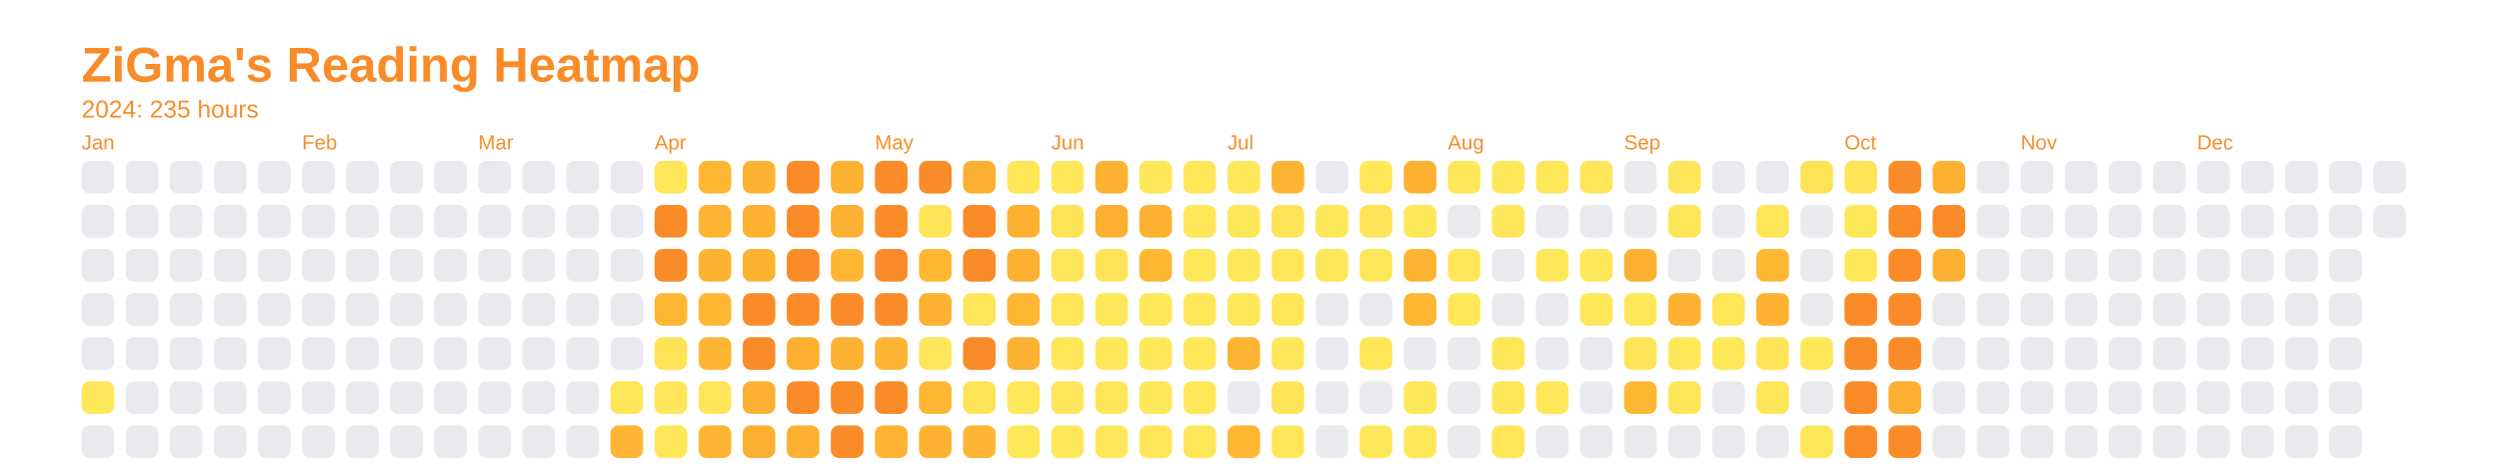
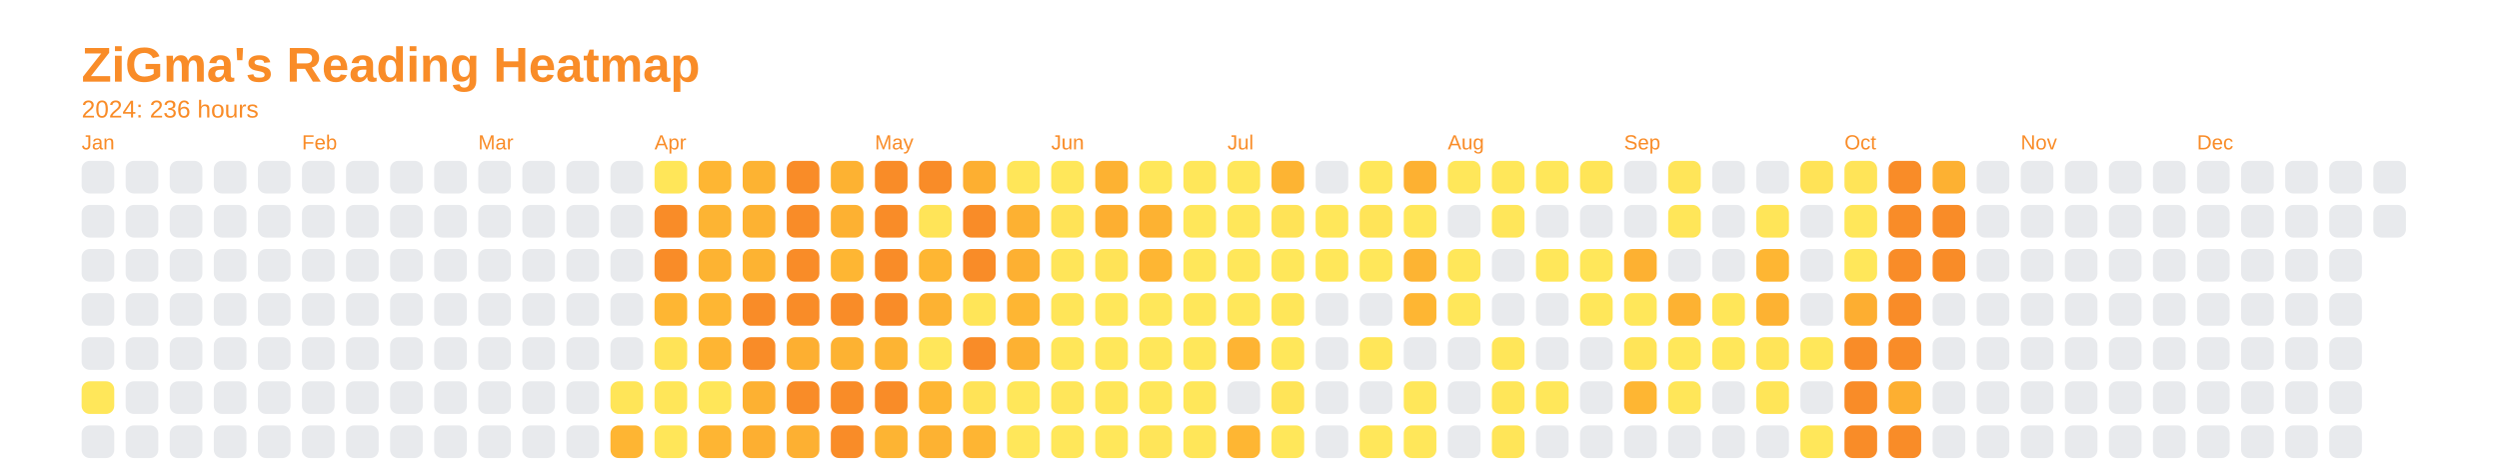
<svg xmlns="http://www.w3.org/2000/svg" baseProfile="full" height="57.5mm" version="1.1" viewBox="0,0,306.2,57.5" width="306.2mm">
  <defs />
  <rect fill="none" height="57.5" width="306.2" x="0" y="0" />
  <text fill="#f98c28" style="font-size:6px; font-family:Arial; font-weight:bold;" x="10" y="10">ZiGma's Reading Heatmap</text>
-   <text fill="#f98c28" style="font-size:3px; font-family:Arial;" x="10" y="14.4">2024: 235 hours</text>
+   <text fill="#f98c28" style="font-size:3px; font-family:Arial;" x="10" y="14.4">2024: 236 hours</text>
  <text fill="#f98c28" style="font-size:2.5px; font-family:Arial" x="10" y="18.3">Jan</text>
  <rect fill="#e8eaed" height="4" rx="1" ry="1" width="4" x="10" y="19.7" />
  <rect fill="#e8eaed" height="4" rx="1" ry="1" width="4" x="10" y="25.1" />
  <rect fill="#e8eaed" height="4" rx="1" ry="1" width="4" x="10" y="30.5" />
  <rect fill="#e8eaed" height="4" rx="1" ry="1" width="4" x="10" y="35.9" />
  <rect fill="#e8eaed" height="4" rx="1" ry="1" width="4" x="10" y="41.3" />
  <rect fill="#ffe75a" height="4" rx="1" ry="1" width="4" x="10" y="46.7" />
  <rect fill="#e8eaed" height="4" rx="1" ry="1" width="4" x="10" y="52.1" />
  <rect fill="#e8eaed" height="4" rx="1" ry="1" width="4" x="15.4" y="19.7" />
  <rect fill="#e8eaed" height="4" rx="1" ry="1" width="4" x="15.4" y="25.1" />
  <rect fill="#e8eaed" height="4" rx="1" ry="1" width="4" x="15.4" y="30.5" />
  <rect fill="#e8eaed" height="4" rx="1" ry="1" width="4" x="15.4" y="35.9" />
  <rect fill="#e8eaed" height="4" rx="1" ry="1" width="4" x="15.4" y="41.3" />
  <rect fill="#e8eaed" height="4" rx="1" ry="1" width="4" x="15.4" y="46.7" />
  <rect fill="#e8eaed" height="4" rx="1" ry="1" width="4" x="15.4" y="52.1" />
  <rect fill="#e8eaed" height="4" rx="1" ry="1" width="4" x="20.8" y="19.7" />
  <rect fill="#e8eaed" height="4" rx="1" ry="1" width="4" x="20.8" y="25.1" />
  <rect fill="#e8eaed" height="4" rx="1" ry="1" width="4" x="20.8" y="30.5" />
  <rect fill="#e8eaed" height="4" rx="1" ry="1" width="4" x="20.8" y="35.9" />
  <rect fill="#e8eaed" height="4" rx="1" ry="1" width="4" x="20.8" y="41.3" />
  <rect fill="#e8eaed" height="4" rx="1" ry="1" width="4" x="20.8" y="46.7" />
  <rect fill="#e8eaed" height="4" rx="1" ry="1" width="4" x="20.8" y="52.1" />
  <rect fill="#e8eaed" height="4" rx="1" ry="1" width="4" x="26.2" y="19.7" />
  <rect fill="#e8eaed" height="4" rx="1" ry="1" width="4" x="26.2" y="25.1" />
  <rect fill="#e8eaed" height="4" rx="1" ry="1" width="4" x="26.2" y="30.5" />
  <rect fill="#e8eaed" height="4" rx="1" ry="1" width="4" x="26.2" y="35.9" />
  <rect fill="#e8eaed" height="4" rx="1" ry="1" width="4" x="26.2" y="41.3" />
  <rect fill="#e8eaed" height="4" rx="1" ry="1" width="4" x="26.2" y="46.7" />
  <rect fill="#e8eaed" height="4" rx="1" ry="1" width="4" x="26.2" y="52.1" />
  <rect fill="#e8eaed" height="4" rx="1" ry="1" width="4" x="31.6" y="19.7" />
  <rect fill="#e8eaed" height="4" rx="1" ry="1" width="4" x="31.6" y="25.1" />
  <rect fill="#e8eaed" height="4" rx="1" ry="1" width="4" x="31.6" y="30.5" />
  <rect fill="#e8eaed" height="4" rx="1" ry="1" width="4" x="31.6" y="35.9" />
  <rect fill="#e8eaed" height="4" rx="1" ry="1" width="4" x="31.6" y="41.3" />
  <rect fill="#e8eaed" height="4" rx="1" ry="1" width="4" x="31.6" y="46.7" />
  <rect fill="#e8eaed" height="4" rx="1" ry="1" width="4" x="31.6" y="52.1" />
  <text fill="#f98c28" style="font-size:2.5px; font-family:Arial" x="37.0" y="18.3">Feb</text>
  <rect fill="#e8eaed" height="4" rx="1" ry="1" width="4" x="37.0" y="19.7" />
  <rect fill="#e8eaed" height="4" rx="1" ry="1" width="4" x="37.0" y="25.1" />
  <rect fill="#e8eaed" height="4" rx="1" ry="1" width="4" x="37.0" y="30.5" />
  <rect fill="#e8eaed" height="4" rx="1" ry="1" width="4" x="37.0" y="35.9" />
  <rect fill="#e8eaed" height="4" rx="1" ry="1" width="4" x="37.0" y="41.3" />
  <rect fill="#e8eaed" height="4" rx="1" ry="1" width="4" x="37.0" y="46.7" />
  <rect fill="#e8eaed" height="4" rx="1" ry="1" width="4" x="37.0" y="52.1" />
  <rect fill="#e8eaed" height="4" rx="1" ry="1" width="4" x="42.4" y="19.7" />
  <rect fill="#e8eaed" height="4" rx="1" ry="1" width="4" x="42.4" y="25.1" />
  <rect fill="#e8eaed" height="4" rx="1" ry="1" width="4" x="42.4" y="30.5" />
  <rect fill="#e8eaed" height="4" rx="1" ry="1" width="4" x="42.4" y="35.9" />
  <rect fill="#e8eaed" height="4" rx="1" ry="1" width="4" x="42.4" y="41.3" />
  <rect fill="#e8eaed" height="4" rx="1" ry="1" width="4" x="42.4" y="46.7" />
  <rect fill="#e8eaed" height="4" rx="1" ry="1" width="4" x="42.4" y="52.1" />
  <rect fill="#e8eaed" height="4" rx="1" ry="1" width="4" x="47.8" y="19.7" />
  <rect fill="#e8eaed" height="4" rx="1" ry="1" width="4" x="47.8" y="25.1" />
  <rect fill="#e8eaed" height="4" rx="1" ry="1" width="4" x="47.8" y="30.5" />
  <rect fill="#e8eaed" height="4" rx="1" ry="1" width="4" x="47.8" y="35.9" />
  <rect fill="#e8eaed" height="4" rx="1" ry="1" width="4" x="47.8" y="41.3" />
  <rect fill="#e8eaed" height="4" rx="1" ry="1" width="4" x="47.8" y="46.7" />
  <rect fill="#e8eaed" height="4" rx="1" ry="1" width="4" x="47.8" y="52.1" />
  <rect fill="#e8eaed" height="4" rx="1" ry="1" width="4" x="53.2" y="19.7" />
  <rect fill="#e8eaed" height="4" rx="1" ry="1" width="4" x="53.2" y="25.1" />
  <rect fill="#e8eaed" height="4" rx="1" ry="1" width="4" x="53.2" y="30.5" />
  <rect fill="#e8eaed" height="4" rx="1" ry="1" width="4" x="53.2" y="35.9" />
  <rect fill="#e8eaed" height="4" rx="1" ry="1" width="4" x="53.2" y="41.3" />
  <rect fill="#e8eaed" height="4" rx="1" ry="1" width="4" x="53.2" y="46.7" />
  <rect fill="#e8eaed" height="4" rx="1" ry="1" width="4" x="53.2" y="52.1" />
  <text fill="#f98c28" style="font-size:2.5px; font-family:Arial" x="58.6" y="18.3">Mar</text>
  <rect fill="#e8eaed" height="4" rx="1" ry="1" width="4" x="58.6" y="19.7" />
  <rect fill="#e8eaed" height="4" rx="1" ry="1" width="4" x="58.6" y="25.1" />
  <rect fill="#e8eaed" height="4" rx="1" ry="1" width="4" x="58.6" y="30.5" />
  <rect fill="#e8eaed" height="4" rx="1" ry="1" width="4" x="58.6" y="35.9" />
  <rect fill="#e8eaed" height="4" rx="1" ry="1" width="4" x="58.6" y="41.3" />
  <rect fill="#e8eaed" height="4" rx="1" ry="1" width="4" x="58.6" y="46.7" />
  <rect fill="#e8eaed" height="4" rx="1" ry="1" width="4" x="58.6" y="52.1" />
  <rect fill="#e8eaed" height="4" rx="1" ry="1" width="4" x="64" y="19.7" />
  <rect fill="#e8eaed" height="4" rx="1" ry="1" width="4" x="64" y="25.1" />
  <rect fill="#e8eaed" height="4" rx="1" ry="1" width="4" x="64" y="30.5" />
  <rect fill="#e8eaed" height="4" rx="1" ry="1" width="4" x="64" y="35.9" />
  <rect fill="#e8eaed" height="4" rx="1" ry="1" width="4" x="64" y="41.3" />
  <rect fill="#e8eaed" height="4" rx="1" ry="1" width="4" x="64" y="46.7" />
  <rect fill="#e8eaed" height="4" rx="1" ry="1" width="4" x="64" y="52.1" />
  <rect fill="#e8eaed" height="4" rx="1" ry="1" width="4" x="69.4" y="19.7" />
  <rect fill="#e8eaed" height="4" rx="1" ry="1" width="4" x="69.4" y="25.1" />
  <rect fill="#e8eaed" height="4" rx="1" ry="1" width="4" x="69.4" y="30.5" />
  <rect fill="#e8eaed" height="4" rx="1" ry="1" width="4" x="69.4" y="35.9" />
  <rect fill="#e8eaed" height="4" rx="1" ry="1" width="4" x="69.4" y="41.3" />
  <rect fill="#e8eaed" height="4" rx="1" ry="1" width="4" x="69.4" y="46.7" />
  <rect fill="#e8eaed" height="4" rx="1" ry="1" width="4" x="69.4" y="52.1" />
  <rect fill="#e8eaed" height="4" rx="1" ry="1" width="4" x="74.8" y="19.7" />
  <rect fill="#e8eaed" height="4" rx="1" ry="1" width="4" x="74.8" y="25.1" />
  <rect fill="#e8eaed" height="4" rx="1" ry="1" width="4" x="74.8" y="30.5" />
  <rect fill="#e8eaed" height="4" rx="1" ry="1" width="4" x="74.8" y="35.9" />
  <rect fill="#e8eaed" height="4" rx="1" ry="1" width="4" x="74.8" y="41.3" />
  <rect fill="#ffe558" height="4" rx="1" ry="1" width="4" x="74.8" y="46.7" />
  <rect fill="#feb533" height="4" rx="1" ry="1" width="4" x="74.8" y="52.1" />
  <text fill="#f98c28" style="font-size:2.5px; font-family:Arial" x="80.2" y="18.3">Apr</text>
  <rect fill="#ffe659" height="4" rx="1" ry="1" width="4" x="80.2" y="19.7" />
  <rect fill="#f98c28" height="4" rx="1" ry="1" width="4" x="80.2" y="25.1" />
  <rect fill="#f98c28" height="4" rx="1" ry="1" width="4" x="80.2" y="30.5" />
  <rect fill="#feb633" height="4" rx="1" ry="1" width="4" x="80.2" y="35.9" />
  <rect fill="#ffe357" height="4" rx="1" ry="1" width="4" x="80.2" y="41.3" />
  <rect fill="#ffe659" height="4" rx="1" ry="1" width="4" x="80.2" y="46.7" />
  <rect fill="#ffe659" height="4" rx="1" ry="1" width="4" x="80.2" y="52.1" />
  <rect fill="#feb633" height="4" rx="1" ry="1" width="4" x="85.6" y="19.7" />
  <rect fill="#fdb433" height="4" rx="1" ry="1" width="4" x="85.6" y="25.1" />
  <rect fill="#fdb332" height="4" rx="1" ry="1" width="4" x="85.6" y="30.5" />
  <rect fill="#feb633" height="4" rx="1" ry="1" width="4" x="85.6" y="35.9" />
  <rect fill="#feb533" height="4" rx="1" ry="1" width="4" x="85.6" y="41.3" />
  <rect fill="#ffe659" height="4" rx="1" ry="1" width="4" x="85.6" y="46.7" />
  <rect fill="#feb533" height="4" rx="1" ry="1" width="4" x="85.6" y="52.1" />
  <rect fill="#fdb332" height="4" rx="1" ry="1" width="4" x="91" y="19.7" />
  <rect fill="#fdb232" height="4" rx="1" ry="1" width="4" x="91" y="25.1" />
  <rect fill="#fdb332" height="4" rx="1" ry="1" width="4" x="91" y="30.5" />
  <rect fill="#f98c28" height="4" rx="1" ry="1" width="4" x="91" y="35.9" />
  <rect fill="#f98c28" height="4" rx="1" ry="1" width="4" x="91" y="41.3" />
  <rect fill="#fdb132" height="4" rx="1" ry="1" width="4" x="91" y="46.7" />
  <rect fill="#fdaf31" height="4" rx="1" ry="1" width="4" x="91" y="52.1" />
  <rect fill="#f98c28" height="4" rx="1" ry="1" width="4" x="96.4" y="19.7" />
  <rect fill="#f98c28" height="4" rx="1" ry="1" width="4" x="96.4" y="25.1" />
  <rect fill="#f98c28" height="4" rx="1" ry="1" width="4" x="96.4" y="30.5" />
  <rect fill="#f98c28" height="4" rx="1" ry="1" width="4" x="96.4" y="35.9" />
  <rect fill="#fdaf31" height="4" rx="1" ry="1" width="4" x="96.4" y="41.3" />
  <rect fill="#f98c28" height="4" rx="1" ry="1" width="4" x="96.4" y="46.7" />
  <rect fill="#fdb032" height="4" rx="1" ry="1" width="4" x="96.4" y="52.1" />
  <rect fill="#fdb232" height="4" rx="1" ry="1" width="4" x="101.8" y="19.7" />
  <rect fill="#fdb132" height="4" rx="1" ry="1" width="4" x="101.8" y="25.1" />
  <rect fill="#feb633" height="4" rx="1" ry="1" width="4" x="101.8" y="30.5" />
  <rect fill="#f98c28" height="4" rx="1" ry="1" width="4" x="101.8" y="35.9" />
  <rect fill="#fdb232" height="4" rx="1" ry="1" width="4" x="101.8" y="41.3" />
  <rect fill="#f98c28" height="4" rx="1" ry="1" width="4" x="101.8" y="46.7" />
  <rect fill="#f98c28" height="4" rx="1" ry="1" width="4" x="101.8" y="52.1" />
  <text fill="#f98c28" style="font-size:2.5px; font-family:Arial" x="107.2" y="18.3">May</text>
  <rect fill="#f98c28" height="4" rx="1" ry="1" width="4" x="107.2" y="19.7" />
  <rect fill="#f98c28" height="4" rx="1" ry="1" width="4" x="107.2" y="25.1" />
  <rect fill="#f98c28" height="4" rx="1" ry="1" width="4" x="107.2" y="30.5" />
  <rect fill="#f98c28" height="4" rx="1" ry="1" width="4" x="107.2" y="35.9" />
  <rect fill="#fdb433" height="4" rx="1" ry="1" width="4" x="107.2" y="41.3" />
  <rect fill="#f98c28" height="4" rx="1" ry="1" width="4" x="107.2" y="46.7" />
  <rect fill="#fdb433" height="4" rx="1" ry="1" width="4" x="107.2" y="52.1" />
  <rect fill="#f98c28" height="4" rx="1" ry="1" width="4" x="112.6" y="19.7" />
  <rect fill="#ffe458" height="4" rx="1" ry="1" width="4" x="112.6" y="25.1" />
  <rect fill="#feb633" height="4" rx="1" ry="1" width="4" x="112.6" y="30.5" />
  <rect fill="#fdb232" height="4" rx="1" ry="1" width="4" x="112.6" y="35.9" />
  <rect fill="#ffe65a" height="4" rx="1" ry="1" width="4" x="112.6" y="41.3" />
  <rect fill="#feb633" height="4" rx="1" ry="1" width="4" x="112.6" y="46.7" />
  <rect fill="#fdb232" height="4" rx="1" ry="1" width="4" x="112.6" y="52.1" />
  <rect fill="#fdaf31" height="4" rx="1" ry="1" width="4" x="118" y="19.7" />
  <rect fill="#f98c28" height="4" rx="1" ry="1" width="4" x="118" y="25.1" />
  <rect fill="#f98c28" height="4" rx="1" ry="1" width="4" x="118" y="30.5" />
  <rect fill="#ffe558" height="4" rx="1" ry="1" width="4" x="118" y="35.9" />
  <rect fill="#f98c28" height="4" rx="1" ry="1" width="4" x="118" y="41.3" />
  <rect fill="#ffe357" height="4" rx="1" ry="1" width="4" x="118" y="46.7" />
  <rect fill="#feb533" height="4" rx="1" ry="1" width="4" x="118" y="52.1" />
  <rect fill="#ffe659" height="4" rx="1" ry="1" width="4" x="123.4" y="19.7" />
  <rect fill="#fdb132" height="4" rx="1" ry="1" width="4" x="123.4" y="25.1" />
  <rect fill="#fdb032" height="4" rx="1" ry="1" width="4" x="123.4" y="30.5" />
  <rect fill="#feb633" height="4" rx="1" ry="1" width="4" x="123.4" y="35.9" />
  <rect fill="#fdb132" height="4" rx="1" ry="1" width="4" x="123.4" y="41.3" />
  <rect fill="#ffe75a" height="4" rx="1" ry="1" width="4" x="123.4" y="46.7" />
  <rect fill="#ffe75a" height="4" rx="1" ry="1" width="4" x="123.4" y="52.1" />
  <text fill="#f98c28" style="font-size:2.5px; font-family:Arial" x="128.8" y="18.3">Jun</text>
  <rect fill="#ffe75a" height="4" rx="1" ry="1" width="4" x="128.8" y="19.7" />
  <rect fill="#ffe357" height="4" rx="1" ry="1" width="4" x="128.8" y="25.1" />
  <rect fill="#ffe559" height="4" rx="1" ry="1" width="4" x="128.8" y="30.5" />
  <rect fill="#ffe558" height="4" rx="1" ry="1" width="4" x="128.8" y="35.9" />
  <rect fill="#ffe659" height="4" rx="1" ry="1" width="4" x="128.8" y="41.3" />
  <rect fill="#ffe65a" height="4" rx="1" ry="1" width="4" x="128.8" y="46.7" />
  <rect fill="#ffe75a" height="4" rx="1" ry="1" width="4" x="128.8" y="52.1" />
  <rect fill="#fdb232" height="4" rx="1" ry="1" width="4" x="134.2" y="19.7" />
  <rect fill="#fdaf31" height="4" rx="1" ry="1" width="4" x="134.2" y="25.1" />
  <rect fill="#ffe357" height="4" rx="1" ry="1" width="4" x="134.2" y="30.5" />
  <rect fill="#ffe75a" height="4" rx="1" ry="1" width="4" x="134.2" y="35.9" />
  <rect fill="#ffe75a" height="4" rx="1" ry="1" width="4" x="134.2" y="41.3" />
  <rect fill="#ffe659" height="4" rx="1" ry="1" width="4" x="134.2" y="46.7" />
  <rect fill="#ffe75a" height="4" rx="1" ry="1" width="4" x="134.2" y="52.1" />
  <rect fill="#ffe75a" height="4" rx="1" ry="1" width="4" x="139.6" y="19.7" />
  <rect fill="#fdb232" height="4" rx="1" ry="1" width="4" x="139.6" y="25.1" />
  <rect fill="#feb633" height="4" rx="1" ry="1" width="4" x="139.6" y="30.5" />
  <rect fill="#ffe75a" height="4" rx="1" ry="1" width="4" x="139.6" y="35.9" />
  <rect fill="#ffe75a" height="4" rx="1" ry="1" width="4" x="139.6" y="41.3" />
  <rect fill="#ffe75a" height="4" rx="1" ry="1" width="4" x="139.6" y="46.7" />
  <rect fill="#ffe559" height="4" rx="1" ry="1" width="4" x="139.6" y="52.1" />
  <rect fill="#ffe75a" height="4" rx="1" ry="1" width="4" x="145" y="19.7" />
  <rect fill="#ffe75a" height="4" rx="1" ry="1" width="4" x="145" y="25.1" />
  <rect fill="#ffe75a" height="4" rx="1" ry="1" width="4" x="145" y="30.5" />
  <rect fill="#ffe75a" height="4" rx="1" ry="1" width="4" x="145" y="35.9" />
  <rect fill="#ffe75a" height="4" rx="1" ry="1" width="4" x="145" y="41.3" />
  <rect fill="#ffe75a" height="4" rx="1" ry="1" width="4" x="145" y="46.7" />
  <rect fill="#ffe659" height="4" rx="1" ry="1" width="4" x="145" y="52.1" />
  <text fill="#f98c28" style="font-size:2.5px; font-family:Arial" x="150.4" y="18.3">Jul</text>
  <rect fill="#ffe75a" height="4" rx="1" ry="1" width="4" x="150.4" y="19.7" />
  <rect fill="#ffe75a" height="4" rx="1" ry="1" width="4" x="150.4" y="25.1" />
  <rect fill="#ffe75a" height="4" rx="1" ry="1" width="4" x="150.4" y="30.5" />
  <rect fill="#ffe75a" height="4" rx="1" ry="1" width="4" x="150.4" y="35.9" />
  <rect fill="#feb433" height="4" rx="1" ry="1" width="4" x="150.4" y="41.3" />
  <rect fill="#e8eaed" height="4" rx="1" ry="1" width="4" x="150.4" y="46.7" />
  <rect fill="#feb633" height="4" rx="1" ry="1" width="4" x="150.4" y="52.1" />
  <rect fill="#fdb433" height="4" rx="1" ry="1" width="4" x="155.8" y="19.7" />
  <rect fill="#ffe357" height="4" rx="1" ry="1" width="4" x="155.8" y="25.1" />
  <rect fill="#ffe75a" height="4" rx="1" ry="1" width="4" x="155.8" y="30.5" />
  <rect fill="#ffe659" height="4" rx="1" ry="1" width="4" x="155.8" y="35.9" />
  <rect fill="#ffe75a" height="4" rx="1" ry="1" width="4" x="155.8" y="41.3" />
  <rect fill="#ffe458" height="4" rx="1" ry="1" width="4" x="155.8" y="46.7" />
  <rect fill="#ffe75a" height="4" rx="1" ry="1" width="4" x="155.8" y="52.1" />
  <rect fill="#e8eaed" height="4" rx="1" ry="1" width="4" x="161.2" y="19.7" />
  <rect fill="#ffe75a" height="4" rx="1" ry="1" width="4" x="161.2" y="25.1" />
  <rect fill="#ffe75a" height="4" rx="1" ry="1" width="4" x="161.2" y="30.5" />
  <rect fill="#e8eaed" height="4" rx="1" ry="1" width="4" x="161.2" y="35.9" />
  <rect fill="#e8eaed" height="4" rx="1" ry="1" width="4" x="161.2" y="41.3" />
  <rect fill="#e8eaed" height="4" rx="1" ry="1" width="4" x="161.2" y="46.7" />
  <rect fill="#e8eaed" height="4" rx="1" ry="1" width="4" x="161.2" y="52.1" />
  <rect fill="#ffe75a" height="4" rx="1" ry="1" width="4" x="166.6" y="19.7" />
  <rect fill="#ffe458" height="4" rx="1" ry="1" width="4" x="166.6" y="25.1" />
  <rect fill="#ffe75a" height="4" rx="1" ry="1" width="4" x="166.6" y="30.5" />
  <rect fill="#e8eaed" height="4" rx="1" ry="1" width="4" x="166.6" y="35.9" />
  <rect fill="#ffe659" height="4" rx="1" ry="1" width="4" x="166.6" y="41.3" />
  <rect fill="#e8eaed" height="4" rx="1" ry="1" width="4" x="166.6" y="46.7" />
  <rect fill="#ffe75a" height="4" rx="1" ry="1" width="4" x="166.6" y="52.1" />
  <rect fill="#fdb132" height="4" rx="1" ry="1" width="4" x="172" y="19.7" />
  <rect fill="#ffe75a" height="4" rx="1" ry="1" width="4" x="172" y="25.1" />
  <rect fill="#fdb433" height="4" rx="1" ry="1" width="4" x="172" y="30.5" />
  <rect fill="#feb633" height="4" rx="1" ry="1" width="4" x="172" y="35.9" />
  <rect fill="#e8eaed" height="4" rx="1" ry="1" width="4" x="172" y="41.3" />
  <rect fill="#ffe75a" height="4" rx="1" ry="1" width="4" x="172" y="46.7" />
  <rect fill="#ffe75a" height="4" rx="1" ry="1" width="4" x="172" y="52.1" />
  <text fill="#f98c28" style="font-size:2.5px; font-family:Arial" x="177.4" y="18.3">Aug</text>
  <rect fill="#ffe75a" height="4" rx="1" ry="1" width="4" x="177.4" y="19.7" />
  <rect fill="#e8eaed" height="4" rx="1" ry="1" width="4" x="177.4" y="25.1" />
  <rect fill="#ffe75a" height="4" rx="1" ry="1" width="4" x="177.4" y="30.5" />
  <rect fill="#ffe75a" height="4" rx="1" ry="1" width="4" x="177.4" y="35.9" />
  <rect fill="#e8eaed" height="4" rx="1" ry="1" width="4" x="177.4" y="41.3" />
  <rect fill="#e8eaed" height="4" rx="1" ry="1" width="4" x="177.4" y="46.7" />
  <rect fill="#e8eaed" height="4" rx="1" ry="1" width="4" x="177.4" y="52.1" />
  <rect fill="#ffe75a" height="4" rx="1" ry="1" width="4" x="182.8" y="19.7" />
  <rect fill="#ffe65a" height="4" rx="1" ry="1" width="4" x="182.8" y="25.1" />
  <rect fill="#e8eaed" height="4" rx="1" ry="1" width="4" x="182.8" y="30.5" />
  <rect fill="#e8eaed" height="4" rx="1" ry="1" width="4" x="182.8" y="35.9" />
  <rect fill="#ffe659" height="4" rx="1" ry="1" width="4" x="182.8" y="41.3" />
  <rect fill="#ffe659" height="4" rx="1" ry="1" width="4" x="182.8" y="46.7" />
  <rect fill="#ffe558" height="4" rx="1" ry="1" width="4" x="182.8" y="52.1" />
  <rect fill="#ffe75a" height="4" rx="1" ry="1" width="4" x="188.2" y="19.7" />
  <rect fill="#e8eaed" height="4" rx="1" ry="1" width="4" x="188.2" y="25.1" />
  <rect fill="#ffe75a" height="4" rx="1" ry="1" width="4" x="188.2" y="30.5" />
  <rect fill="#e8eaed" height="4" rx="1" ry="1" width="4" x="188.2" y="35.9" />
  <rect fill="#e8eaed" height="4" rx="1" ry="1" width="4" x="188.2" y="41.3" />
  <rect fill="#ffe75a" height="4" rx="1" ry="1" width="4" x="188.2" y="46.7" />
  <rect fill="#e8eaed" height="4" rx="1" ry="1" width="4" x="188.2" y="52.1" />
  <rect fill="#ffe558" height="4" rx="1" ry="1" width="4" x="193.6" y="19.7" />
  <rect fill="#e8eaed" height="4" rx="1" ry="1" width="4" x="193.6" y="25.1" />
  <rect fill="#ffe75a" height="4" rx="1" ry="1" width="4" x="193.6" y="30.5" />
  <rect fill="#ffe75a" height="4" rx="1" ry="1" width="4" x="193.6" y="35.9" />
  <rect fill="#e8eaed" height="4" rx="1" ry="1" width="4" x="193.6" y="41.3" />
  <rect fill="#e8eaed" height="4" rx="1" ry="1" width="4" x="193.6" y="46.7" />
  <rect fill="#e8eaed" height="4" rx="1" ry="1" width="4" x="193.6" y="52.1" />
  <text fill="#f98c28" style="font-size:2.5px; font-family:Arial" x="199" y="18.3">Sep</text>
  <rect fill="#e8eaed" height="4" rx="1" ry="1" width="4" x="199" y="19.7" />
  <rect fill="#e8eaed" height="4" rx="1" ry="1" width="4" x="199" y="25.1" />
  <rect fill="#fdb132" height="4" rx="1" ry="1" width="4" x="199" y="30.5" />
  <rect fill="#ffe75a" height="4" rx="1" ry="1" width="4" x="199" y="35.9" />
  <rect fill="#ffe458" height="4" rx="1" ry="1" width="4" x="199" y="41.3" />
  <rect fill="#feb633" height="4" rx="1" ry="1" width="4" x="199" y="46.7" />
  <rect fill="#e8eaed" height="4" rx="1" ry="1" width="4" x="199" y="52.1" />
  <rect fill="#ffe559" height="4" rx="1" ry="1" width="4" x="204.4" y="19.7" />
  <rect fill="#ffe659" height="4" rx="1" ry="1" width="4" x="204.4" y="25.1" />
  <rect fill="#e8eaed" height="4" rx="1" ry="1" width="4" x="204.4" y="30.5" />
  <rect fill="#fdb232" height="4" rx="1" ry="1" width="4" x="204.4" y="35.9" />
  <rect fill="#ffe75a" height="4" rx="1" ry="1" width="4" x="204.4" y="41.3" />
  <rect fill="#ffe659" height="4" rx="1" ry="1" width="4" x="204.4" y="46.7" />
  <rect fill="#e8eaed" height="4" rx="1" ry="1" width="4" x="204.4" y="52.1" />
  <rect fill="#e8eaed" height="4" rx="1" ry="1" width="4" x="209.8" y="19.7" />
  <rect fill="#e8eaed" height="4" rx="1" ry="1" width="4" x="209.8" y="25.1" />
  <rect fill="#e8eaed" height="4" rx="1" ry="1" width="4" x="209.8" y="30.5" />
  <rect fill="#ffe659" height="4" rx="1" ry="1" width="4" x="209.8" y="35.9" />
  <rect fill="#ffe75a" height="4" rx="1" ry="1" width="4" x="209.8" y="41.3" />
  <rect fill="#e8eaed" height="4" rx="1" ry="1" width="4" x="209.8" y="46.7" />
  <rect fill="#e8eaed" height="4" rx="1" ry="1" width="4" x="209.8" y="52.1" />
  <rect fill="#e8eaed" height="4" rx="1" ry="1" width="4" x="215.2" y="19.7" />
  <rect fill="#ffe558" height="4" rx="1" ry="1" width="4" x="215.2" y="25.1" />
  <rect fill="#feb633" height="4" rx="1" ry="1" width="4" x="215.2" y="30.5" />
  <rect fill="#fdb232" height="4" rx="1" ry="1" width="4" x="215.2" y="35.9" />
  <rect fill="#ffe458" height="4" rx="1" ry="1" width="4" x="215.2" y="41.3" />
  <rect fill="#ffe558" height="4" rx="1" ry="1" width="4" x="215.2" y="46.7" />
  <rect fill="#e8eaed" height="4" rx="1" ry="1" width="4" x="215.2" y="52.1" />
  <rect fill="#ffe357" height="4" rx="1" ry="1" width="4" x="220.6" y="19.7" />
  <rect fill="#e8eaed" height="4" rx="1" ry="1" width="4" x="220.6" y="25.1" />
  <rect fill="#e8eaed" height="4" rx="1" ry="1" width="4" x="220.6" y="30.5" />
  <rect fill="#e8eaed" height="4" rx="1" ry="1" width="4" x="220.6" y="35.9" />
  <rect fill="#ffe75a" height="4" rx="1" ry="1" width="4" x="220.6" y="41.3" />
  <rect fill="#e8eaed" height="4" rx="1" ry="1" width="4" x="220.6" y="46.7" />
  <rect fill="#ffe75a" height="4" rx="1" ry="1" width="4" x="220.6" y="52.1" />
  <text fill="#f98c28" style="font-size:2.5px; font-family:Arial" x="226" y="18.3">Oct</text>
  <rect fill="#ffe458" height="4" rx="1" ry="1" width="4" x="226" y="19.7" />
  <rect fill="#ffe75a" height="4" rx="1" ry="1" width="4" x="226" y="25.1" />
  <rect fill="#ffe75a" height="4" rx="1" ry="1" width="4" x="226" y="30.5" />
-   <rect fill="#f98c28" height="4" rx="1" ry="1" width="4" x="226" y="35.9" />
+   <rect fill="#fdae31" height="4" rx="1" ry="1" width="4" x="226" y="35.9" />
  <rect fill="#f98c28" height="4" rx="1" ry="1" width="4" x="226" y="41.3" />
  <rect fill="#f98c28" height="4" rx="1" ry="1" width="4" x="226" y="46.7" />
  <rect fill="#f98c28" height="4" rx="1" ry="1" width="4" x="226" y="52.1" />
  <rect fill="#f98c28" height="4" rx="1" ry="1" width="4" x="231.4" y="19.7" />
  <rect fill="#f98c28" height="4" rx="1" ry="1" width="4" x="231.4" y="25.1" />
  <rect fill="#f98c28" height="4" rx="1" ry="1" width="4" x="231.4" y="30.5" />
  <rect fill="#f98c28" height="4" rx="1" ry="1" width="4" x="231.4" y="35.9" />
  <rect fill="#f98c28" height="4" rx="1" ry="1" width="4" x="231.4" y="41.3" />
  <rect fill="#fdaf31" height="4" rx="1" ry="1" width="4" x="231.4" y="46.7" />
  <rect fill="#f98c28" height="4" rx="1" ry="1" width="4" x="231.4" y="52.1" />
  <rect fill="#fdb132" height="4" rx="1" ry="1" width="4" x="236.8" y="19.7" />
  <rect fill="#f98c28" height="4" rx="1" ry="1" width="4" x="236.8" y="25.1" />
-   <rect fill="#fdb132" height="4" rx="1" ry="1" width="4" x="236.8" y="30.5" />
+   <rect fill="#f98c28" height="4" rx="1" ry="1" width="4" x="236.8" y="30.5" />
  <rect fill="#e8eaed" height="4" rx="1" ry="1" width="4" x="236.8" y="35.9" />
  <rect fill="#e8eaed" height="4" rx="1" ry="1" width="4" x="236.8" y="41.3" />
  <rect fill="#e8eaed" height="4" rx="1" ry="1" width="4" x="236.8" y="46.7" />
  <rect fill="#e8eaed" height="4" rx="1" ry="1" width="4" x="236.8" y="52.1" />
  <rect fill="#e8eaed" height="4" rx="1" ry="1" width="4" x="242.2" y="19.7" />
  <rect fill="#e8eaed" height="4" rx="1" ry="1" width="4" x="242.2" y="25.1" />
  <rect fill="#e8eaed" height="4" rx="1" ry="1" width="4" x="242.2" y="30.5" />
  <rect fill="#e8eaed" height="4" rx="1" ry="1" width="4" x="242.2" y="35.9" />
  <rect fill="#e8eaed" height="4" rx="1" ry="1" width="4" x="242.2" y="41.3" />
  <rect fill="#e8eaed" height="4" rx="1" ry="1" width="4" x="242.2" y="46.7" />
  <rect fill="#e8eaed" height="4" rx="1" ry="1" width="4" x="242.2" y="52.1" />
  <text fill="#f98c28" style="font-size:2.5px; font-family:Arial" x="247.6" y="18.3">Nov</text>
  <rect fill="#e8eaed" height="4" rx="1" ry="1" width="4" x="247.6" y="19.7" />
  <rect fill="#e8eaed" height="4" rx="1" ry="1" width="4" x="247.6" y="25.1" />
  <rect fill="#e8eaed" height="4" rx="1" ry="1" width="4" x="247.6" y="30.5" />
  <rect fill="#e8eaed" height="4" rx="1" ry="1" width="4" x="247.6" y="35.9" />
  <rect fill="#e8eaed" height="4" rx="1" ry="1" width="4" x="247.6" y="41.3" />
  <rect fill="#e8eaed" height="4" rx="1" ry="1" width="4" x="247.6" y="46.7" />
  <rect fill="#e8eaed" height="4" rx="1" ry="1" width="4" x="247.6" y="52.1" />
  <rect fill="#e8eaed" height="4" rx="1" ry="1" width="4" x="253" y="19.7" />
  <rect fill="#e8eaed" height="4" rx="1" ry="1" width="4" x="253" y="25.1" />
  <rect fill="#e8eaed" height="4" rx="1" ry="1" width="4" x="253" y="30.5" />
  <rect fill="#e8eaed" height="4" rx="1" ry="1" width="4" x="253" y="35.9" />
  <rect fill="#e8eaed" height="4" rx="1" ry="1" width="4" x="253" y="41.3" />
  <rect fill="#e8eaed" height="4" rx="1" ry="1" width="4" x="253" y="46.7" />
  <rect fill="#e8eaed" height="4" rx="1" ry="1" width="4" x="253" y="52.1" />
  <rect fill="#e8eaed" height="4" rx="1" ry="1" width="4" x="258.4" y="19.7" />
  <rect fill="#e8eaed" height="4" rx="1" ry="1" width="4" x="258.4" y="25.1" />
  <rect fill="#e8eaed" height="4" rx="1" ry="1" width="4" x="258.4" y="30.5" />
  <rect fill="#e8eaed" height="4" rx="1" ry="1" width="4" x="258.4" y="35.9" />
  <rect fill="#e8eaed" height="4" rx="1" ry="1" width="4" x="258.4" y="41.3" />
  <rect fill="#e8eaed" height="4" rx="1" ry="1" width="4" x="258.4" y="46.7" />
  <rect fill="#e8eaed" height="4" rx="1" ry="1" width="4" x="258.4" y="52.1" />
  <rect fill="#e8eaed" height="4" rx="1" ry="1" width="4" x="263.8" y="19.7" />
  <rect fill="#e8eaed" height="4" rx="1" ry="1" width="4" x="263.8" y="25.1" />
  <rect fill="#e8eaed" height="4" rx="1" ry="1" width="4" x="263.8" y="30.5" />
  <rect fill="#e8eaed" height="4" rx="1" ry="1" width="4" x="263.8" y="35.9" />
  <rect fill="#e8eaed" height="4" rx="1" ry="1" width="4" x="263.8" y="41.3" />
  <rect fill="#e8eaed" height="4" rx="1" ry="1" width="4" x="263.8" y="46.7" />
  <rect fill="#e8eaed" height="4" rx="1" ry="1" width="4" x="263.8" y="52.1" />
  <text fill="#f98c28" style="font-size:2.5px; font-family:Arial" x="269.2" y="18.3">Dec</text>
  <rect fill="#e8eaed" height="4" rx="1" ry="1" width="4" x="269.2" y="19.7" />
  <rect fill="#e8eaed" height="4" rx="1" ry="1" width="4" x="269.2" y="25.1" />
  <rect fill="#e8eaed" height="4" rx="1" ry="1" width="4" x="269.2" y="30.5" />
  <rect fill="#e8eaed" height="4" rx="1" ry="1" width="4" x="269.2" y="35.9" />
  <rect fill="#e8eaed" height="4" rx="1" ry="1" width="4" x="269.2" y="41.3" />
  <rect fill="#e8eaed" height="4" rx="1" ry="1" width="4" x="269.2" y="46.7" />
  <rect fill="#e8eaed" height="4" rx="1" ry="1" width="4" x="269.2" y="52.1" />
  <rect fill="#e8eaed" height="4" rx="1" ry="1" width="4" x="274.6" y="19.7" />
  <rect fill="#e8eaed" height="4" rx="1" ry="1" width="4" x="274.6" y="25.1" />
  <rect fill="#e8eaed" height="4" rx="1" ry="1" width="4" x="274.6" y="30.5" />
  <rect fill="#e8eaed" height="4" rx="1" ry="1" width="4" x="274.6" y="35.9" />
  <rect fill="#e8eaed" height="4" rx="1" ry="1" width="4" x="274.6" y="41.3" />
  <rect fill="#e8eaed" height="4" rx="1" ry="1" width="4" x="274.6" y="46.7" />
  <rect fill="#e8eaed" height="4" rx="1" ry="1" width="4" x="274.6" y="52.1" />
  <rect fill="#e8eaed" height="4" rx="1" ry="1" width="4" x="280" y="19.7" />
  <rect fill="#e8eaed" height="4" rx="1" ry="1" width="4" x="280" y="25.1" />
  <rect fill="#e8eaed" height="4" rx="1" ry="1" width="4" x="280" y="30.5" />
  <rect fill="#e8eaed" height="4" rx="1" ry="1" width="4" x="280" y="35.9" />
  <rect fill="#e8eaed" height="4" rx="1" ry="1" width="4" x="280" y="41.3" />
  <rect fill="#e8eaed" height="4" rx="1" ry="1" width="4" x="280" y="46.7" />
  <rect fill="#e8eaed" height="4" rx="1" ry="1" width="4" x="280" y="52.1" />
  <rect fill="#e8eaed" height="4" rx="1" ry="1" width="4" x="285.4" y="19.7" />
  <rect fill="#e8eaed" height="4" rx="1" ry="1" width="4" x="285.4" y="25.1" />
  <rect fill="#e8eaed" height="4" rx="1" ry="1" width="4" x="285.4" y="30.5" />
  <rect fill="#e8eaed" height="4" rx="1" ry="1" width="4" x="285.4" y="35.9" />
  <rect fill="#e8eaed" height="4" rx="1" ry="1" width="4" x="285.4" y="41.3" />
  <rect fill="#e8eaed" height="4" rx="1" ry="1" width="4" x="285.4" y="46.7" />
  <rect fill="#e8eaed" height="4" rx="1" ry="1" width="4" x="285.4" y="52.1" />
  <rect fill="#e8eaed" height="4" rx="1" ry="1" width="4" x="290.8" y="19.7" />
  <rect fill="#e8eaed" height="4" rx="1" ry="1" width="4" x="290.8" y="25.1" />
</svg>
